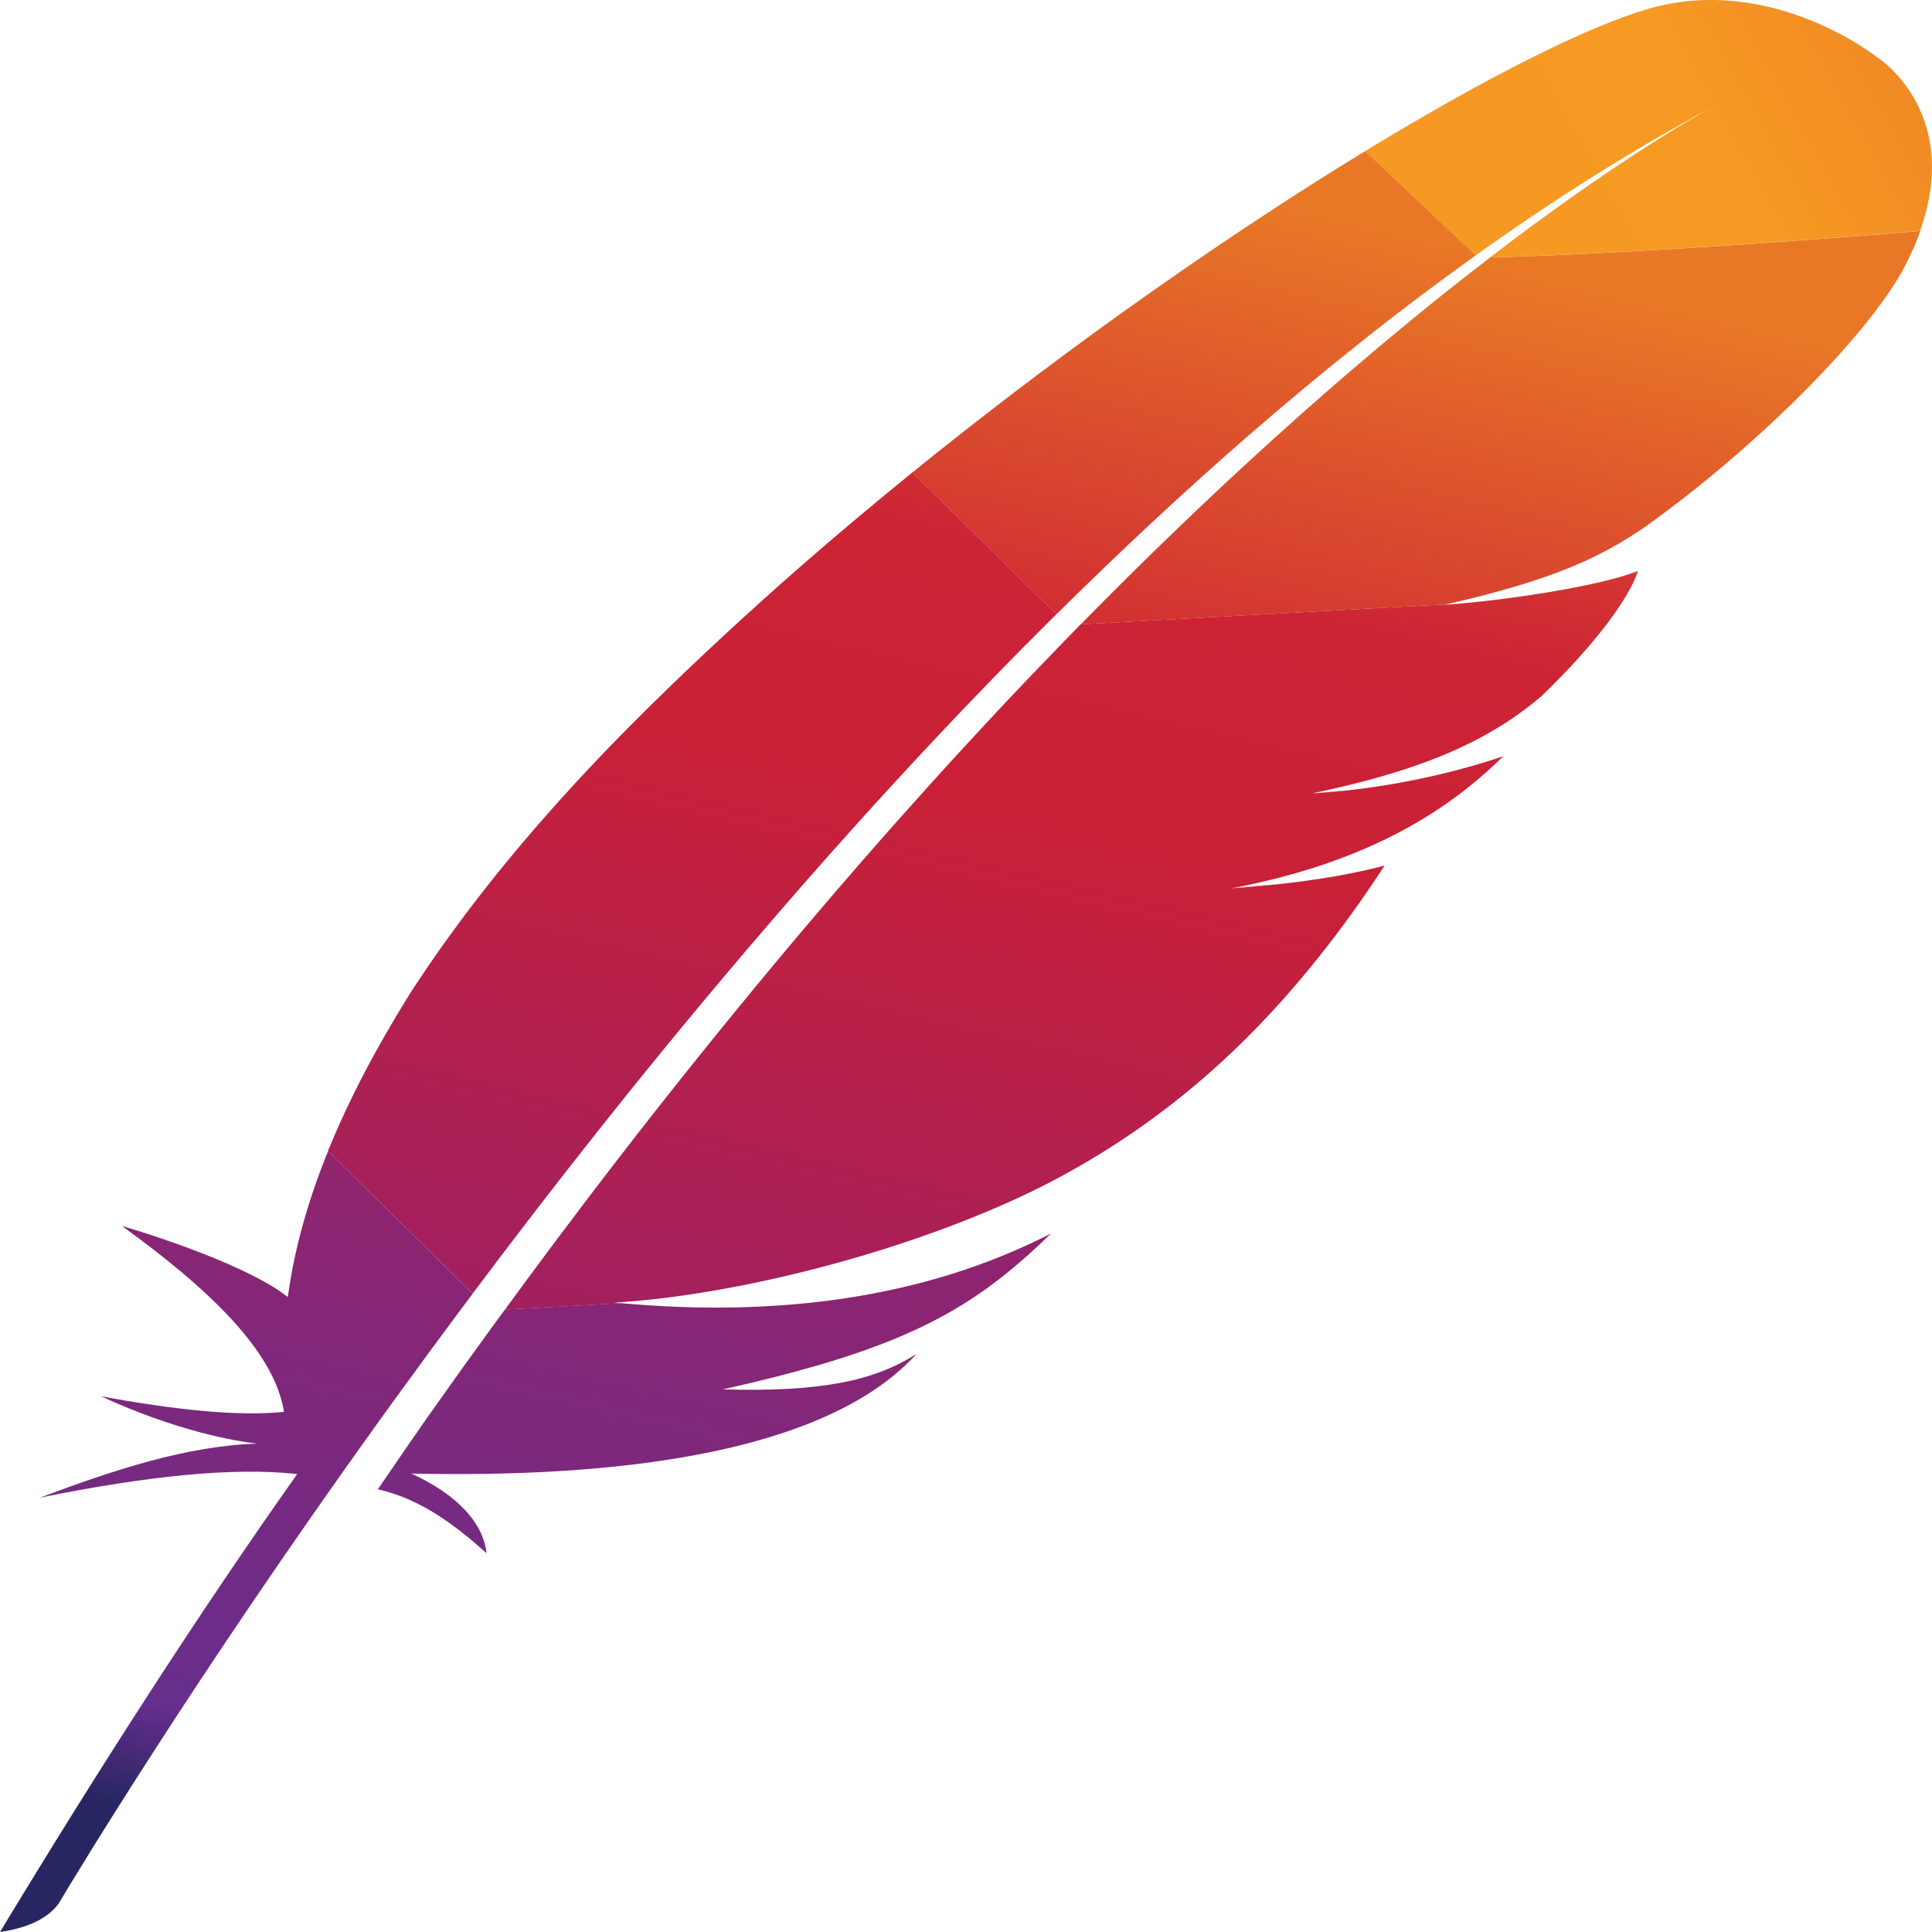
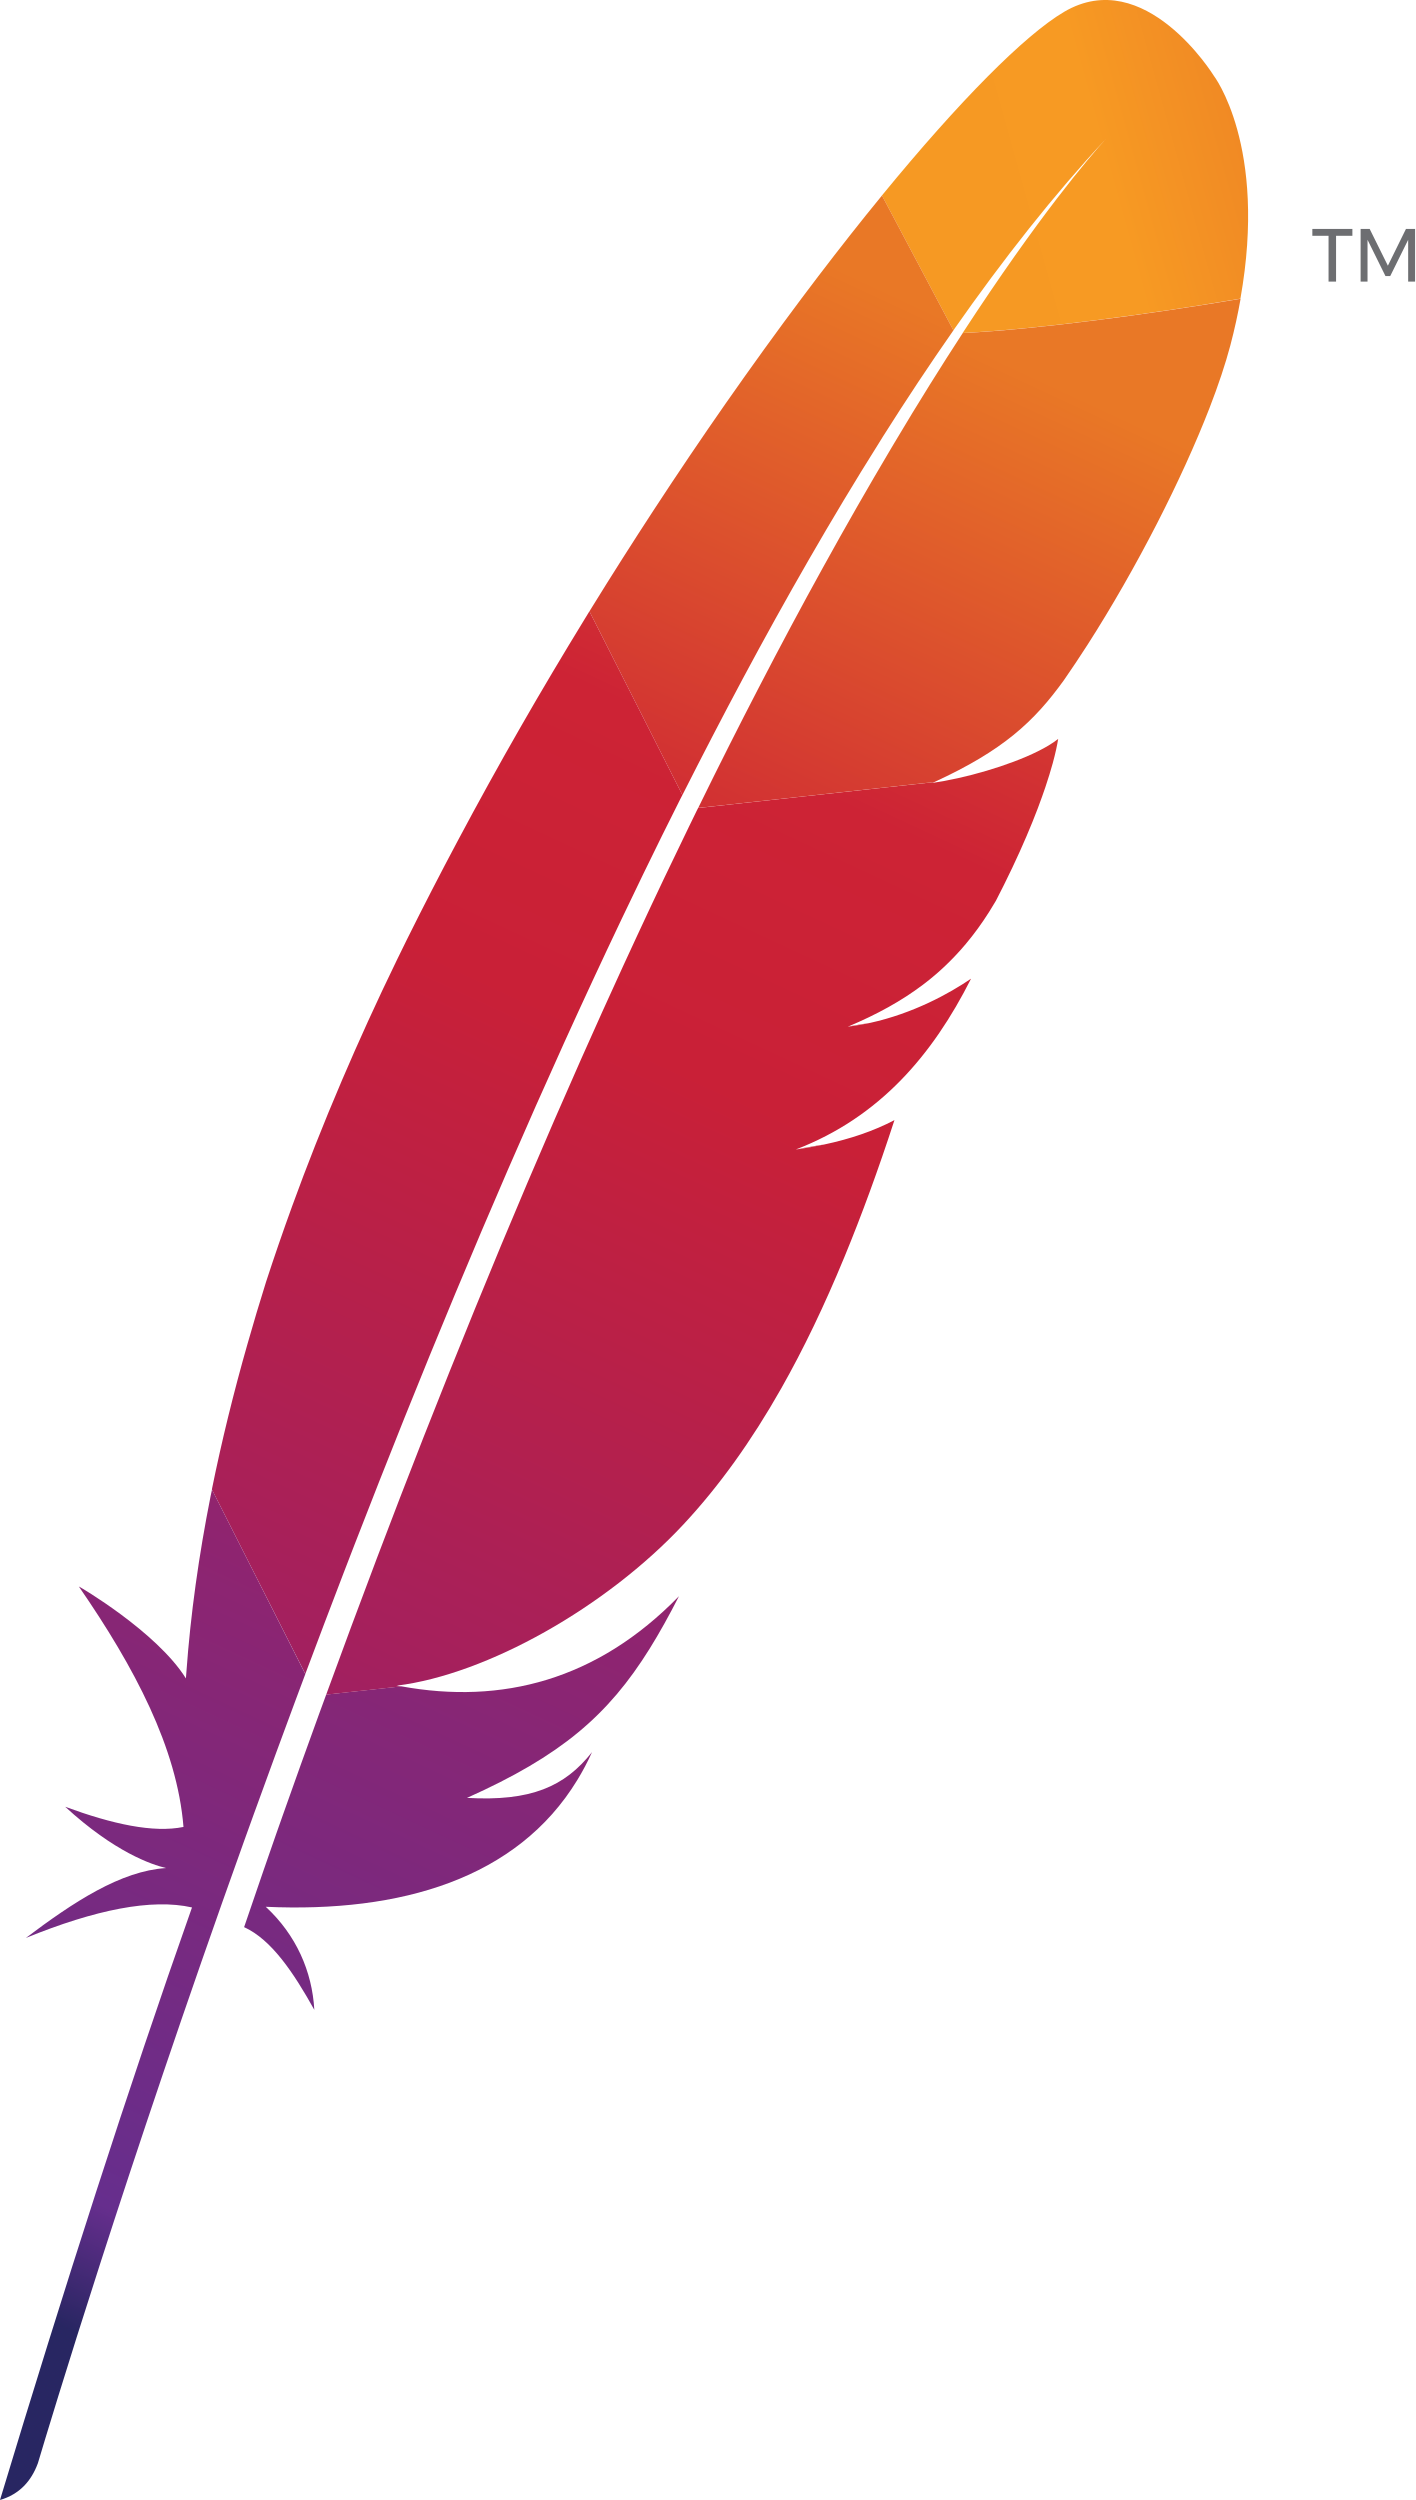
- <svg xmlns="http://www.w3.org/2000/svg" xml:space="preserve" height="100%" width="100%" version="1.1" viewBox="0 0 256 256">
-   <defs>
-     <linearGradient id="linearGradient3256" y2="1395.6" gradientUnits="userSpaceOnUse" x2="-4570.1" gradientTransform="matrix(0.05126963,-0.0548933,0.1099519,0.02559628,381.5268,-279.7835)" y1="697.55" x1="-5167.1">
-       <stop stop-color="#f69923" offset="0" />
-       <stop stop-color="#f79a23" offset="0.312" />
-       <stop stop-color="#e97826" offset="0.838" />
-     </linearGradient>
-     <linearGradient id="linearGradient3258" y2="620.5" gradientUnits="userSpaceOnUse" x2="-5326.2" gradientTransform="matrix(0.05126963,-0.0548933,0.1099519,0.02559628,381.5268,-279.7835)" y1="620.5" x1="-9585.3">
-       <stop stop-color="#9e2064" offset="0.323" />
-       <stop stop-color="#c92037" offset="0.63" />
-       <stop stop-color="#cd2335" offset="0.751" />
-       <stop stop-color="#e97826" offset="1" />
-     </linearGradient>
-     <linearGradient id="linearGradient3260" y2="1047.7" gradientUnits="userSpaceOnUse" x2="-6533.2" gradientTransform="matrix(0.05126963,-0.0548933,0.1099519,0.02559628,381.5268,-279.7835)" y1="1047.7" x1="-9071.2">
-       <stop stop-color="#282662" offset="0" />
-       <stop stop-color="#662e8d" offset="0.095" />
-       <stop stop-color="#9f2064" offset="0.788" />
-       <stop stop-color="#cd2032" offset="0.949" />
-     </linearGradient>
-     <linearGradient id="linearGradient3262" y2="580.82" gradientUnits="userSpaceOnUse" x2="-5087" gradientTransform="matrix(0.05126963,-0.0548933,0.1099519,0.02559628,381.5268,-279.7835)" y1="580.82" x1="-9346.1">
-       <stop stop-color="#9e2064" offset="0.323" />
-       <stop stop-color="#c92037" offset="0.63" />
-       <stop stop-color="#cd2335" offset="0.751" />
-       <stop stop-color="#e97826" offset="1" />
-     </linearGradient>
-     <linearGradient id="linearGradient3264" y2="638.44" gradientUnits="userSpaceOnUse" x2="-6797.2" gradientTransform="matrix(0.05126963,-0.0548933,0.1099519,0.02559628,381.5268,-279.7835)" y1="638.44" x1="-9035.5">
-       <stop stop-color="#282662" offset="0" />
-       <stop stop-color="#662e8d" offset="0.095" />
-       <stop stop-color="#9f2064" offset="0.788" />
-       <stop stop-color="#cd2032" offset="0.949" />
-     </linearGradient>
-     <linearGradient id="linearGradient3266" y2="1021.6" gradientUnits="userSpaceOnUse" x2="-5087" gradientTransform="matrix(0.05126963,-0.0548933,0.1099519,0.02559628,381.5268,-279.7835)" y1="1021.6" x1="-9346.1">
-       <stop stop-color="#9e2064" offset="0.323" />
-       <stop stop-color="#c92037" offset="0.63" />
-       <stop stop-color="#cd2335" offset="0.751" />
-       <stop stop-color="#e97826" offset="1" />
-     </linearGradient>
-     <linearGradient id="linearGradient3268" y2="999.73" gradientUnits="userSpaceOnUse" x2="-5351.2" gradientTransform="matrix(0.05126963,-0.0548933,0.1099519,0.02559628,381.5268,-279.7835)" y1="999.73" x1="-9610.3">
-       <stop stop-color="#9e2064" offset="0.323" />
-       <stop stop-color="#c92037" offset="0.63" />
-       <stop stop-color="#cd2335" offset="0.751" />
-       <stop stop-color="#e97826" offset="1" />
-     </linearGradient>
-     <linearGradient id="linearGradient3270" y2="1152.7" gradientUnits="userSpaceOnUse" x2="-5087" gradientTransform="matrix(0.05126963,-0.0548933,0.1099519,0.02559628,381.5268,-279.7835)" y1="1152.7" x1="-9346.1">
-       <stop stop-color="#9e2064" offset="0.323" />
-       <stop stop-color="#c92037" offset="0.63" />
-       <stop stop-color="#cd2335" offset="0.751" />
-       <stop stop-color="#e97826" offset="1" />
-     </linearGradient>
-     <linearGradient id="linearGradient3272" y2="1137.7" gradientUnits="userSpaceOnUse" x2="-5087" gradientTransform="matrix(0.05126963,-0.0548933,0.1099519,0.02559628,381.5268,-279.7835)" y1="1137.7" x1="-9346.1">
-       <stop stop-color="#9e2064" offset="0.323" />
-       <stop stop-color="#c92037" offset="0.63" />
-       <stop stop-color="#cd2335" offset="0.751" />
-       <stop stop-color="#e97826" offset="1" />
-     </linearGradient>
-     <linearGradient id="linearGradient3274" y2="1134.7" gradientUnits="userSpaceOnUse" x2="-6012" gradientTransform="matrix(0.05126963,-0.0548933,0.1099519,0.02559628,381.5268,-279.7835)" y1="1134.7" x1="-6953.4">
-       <stop stop-color="#9e2064" offset="0.323" />
-       <stop stop-color="#c92037" offset="0.63" />
-       <stop stop-color="#cd2335" offset="0.751" />
-       <stop stop-color="#e97826" offset="1" />
-     </linearGradient>
-   </defs>
-   <path fill="url(#linearGradient3256)" d="m218.24,1.218c-8.043,2.368-21.401,9.079-37.354,18.801l14.655,13.81c10.288-7.347,20.734-13.955,31.276-19.6,0.813-0.448,1.237-0.66,1.237-0.66-0.412,0.218-0.825,0.442-1.237,0.66-3.409,1.878-13.758,7.904-29.372,19.872,15.032-0.376,38.131-1.908,56.972-3.519,5.605-15.675-5.496-22.853-5.496-22.853s-14.11-11.399-30.682-6.511z" />
-   <path fill="none" d="m193.43,79.994c0.109-0.012,0.218-0.018,0.328-0.03l-2.111,0.115c-0.133,0.03-0.243,0.061-0.376,0.085,0.728-0.054,1.444-0.115,2.159-0.17z" />
-   <path fill="none" d="m178.47,104.73c-1.201,0.133-2.426,0.236-3.664,0.327,1.238-0.091,2.463-0.2,3.664-0.327z" />
-   <path fill="none" d="m76.807,160.22c0.158-0.206,0.315-0.412,0.461-0.618,3.227-4.252,6.418-8.383,9.584-12.41,3.555-4.518,7.061-8.892,10.531-13.131,3.652-4.47,7.255-8.789,10.81-12.962,3.725-4.379,7.401-8.595,11.004-12.653,2.936-3.301,5.823-6.499,8.674-9.594,0.946-1.03,1.893-2.053,2.839-3.065,1.868-2.005,3.725-3.973,5.544-5.893,1.686-1.775,3.361-3.507,5.023-5.209,0.546-0.569,1.104-1.127,1.65-1.69,0.085-0.091,0.182-0.182,0.267-0.273l-1.796,0.097-1.432-1.405c-0.133,0.139-0.279,0.273-0.425,0.412-2.572,2.55-5.12,5.124-7.643,7.723-1.456,1.502-2.912,3.01-4.355,4.524-4.003,4.197-7.946,8.431-11.816,12.695-3.919,4.306-7.752,8.637-11.513,12.974-3.7,4.258-7.316,8.522-10.87,12.774-3.542,4.246-7,8.479-10.385,12.683-3.53,4.391-6.964,8.74-10.288,13.04-0.752,0.969-1.504,1.938-2.244,2.907-2.669,3.471-5.265,6.893-7.801,10.272l2.257,2.223,2.014-0.109c0.073-0.103,0.146-0.206,0.218-0.303,3.264-4.452,6.491-8.789,9.693-13.01z" />
-   <path fill="none" d="m173.88,105.13,0,0c0.012,0,0.012-0.01,0.024-0.01l-0.024,0.01z" />
-   <path fill="#be202e" d="m169.02,117.19c-1.868,0.17-3.797,0.333-5.775,0.503-0.012,0-0.024,0.01-0.036,0.01,0.995-0.073,1.978-0.145,2.948-0.23,0.971-0.085,1.917-0.176,2.863-0.279z" />
-   <path opacity="0.35" fill="#be202e" d="m169.02,117.19c-1.868,0.17-3.797,0.333-5.775,0.503-0.012,0-0.024,0.01-0.036,0.01,0.995-0.073,1.978-0.145,2.948-0.23,0.971-0.085,1.917-0.176,2.863-0.279z" />
-   <path fill="#be202e" d="m173.92,105.12l-0.012,0.01c-0.012,0-0.012,0.01-0.024,0.01,0.315-0.018,0.619-0.048,0.922-0.067,1.25-0.091,2.475-0.2,3.664-0.327-1.492,0.121-3.009,0.254-4.55,0.382z" />
-   <path opacity="0.35" fill="#be202e" d="m173.92,105.12l-0.012,0.01c-0.012,0-0.012,0.01-0.024,0.01,0.315-0.018,0.619-0.048,0.922-0.067,1.25-0.091,2.475-0.2,3.664-0.327-1.492,0.121-3.009,0.254-4.55,0.382z" />
-   <path fill="url(#linearGradient3258)" d="m152.34,69.509c4.452-4.155,8.966-8.219,13.527-12.174,4.731-4.106,9.524-8.092,14.364-11.932,0.279-0.224,0.57-0.454,0.849-0.684,4.78-3.78,9.608-7.414,14.473-10.89l-14.655-13.81c-1.104,0.672-2.208,1.357-3.336,2.053-4.222,2.629-8.614,5.457-13.115,8.455-5.071,3.38-10.288,6.99-15.59,10.775-4.889,3.501-9.851,7.165-14.813,10.957-4.222,3.228-8.468,6.553-12.678,9.963-0.158,0.127-0.315,0.254-0.473,0.382l19.071,18.806c4.076-4.028,8.201-8.001,12.375-11.902z" />
-   <path fill="url(#linearGradient3260)" d="m65.476,175.47c-2.523,3.465-5.059,6.99-7.607,10.593-0.036,0.054-0.073,0.103-0.109,0.158-0.364,0.509-0.716,1.018-1.08,1.526-1.711,2.429-3.203,4.615-6.612,9.588,5.617,1.278,10.13,4.646,14.401,8.467-0.449-3.955-3.737-7.674-9.96-10.551,27.697,0.624,51.561-2.871,63.899-12.98,1.104-0.902,2.111-1.847,3.021-2.859-5.605,3.549-12.557,5.057-25.647,4.688-0.024,0.01-0.061,0.012-0.085,0.018,0.024-0.01,0.061-0.012,0.085-0.018,19.266-4.306,28.935-8.437,37.476-15.288,2.026-1.623,3.991-3.398,6.005-5.366-16.851,8.637-36.372,11.096-56.935,9.231l-15.42,0.842c-0.485,0.648-0.958,1.296-1.432,1.95z" />
-   <path fill="url(#linearGradient3262)" d="m72.67,158.23c3.336-4.3,6.77-8.649,10.288-13.04,3.373-4.204,6.842-8.431,10.385-12.683,3.543-4.252,7.17-8.51,10.87-12.774,3.761-4.337,7.607-8.667,11.513-12.974,3.87-4.258,7.813-8.498,11.816-12.695,1.444-1.514,2.9-3.022,4.355-4.524,2.523-2.598,5.071-5.173,7.643-7.722,0.134-0.139,0.279-0.273,0.425-0.412l-19.071-18.807c-0.315,0.254-0.619,0.509-0.934,0.763-4.44,3.622-8.868,7.329-13.212,11.114-4.392,3.822-8.699,7.716-12.908,11.666-3.555,3.331-7.024,6.693-10.397,10.085-0.679,0.691-1.347,1.369-2.014,2.053-4.161,4.27-7.91,8.395-11.307,12.362-3.846,4.494-7.231,8.789-10.191,12.859-1.953,2.677-3.724,5.263-5.35,7.747-1.335,2.12-2.608,4.246-3.809,6.36-2.851,4.985-5.302,9.957-7.316,14.912l19.168,18.891c2.536-3.38,5.132-6.802,7.801-10.272,0.74-0.963,1.492-1.938,2.244-2.907z" />
-   <path fill="url(#linearGradient3264)" d="m43.202,153.19c-2.402,6.045-4.113,12.065-4.974,18.049-0.024,0.212-0.073,0.418-0.097,0.63-5.981-4.785-21.995-9.455-21.959-9.412,11.465,8.298,20.163,16.535,21.461,24.621-6.139,0.63-14.546-0.279-24.264-2.065,10.13,4.646,17.737,5.93,20.697,6.275-9.305,0.291-18.999,3.483-28.765,7.159,14.279-2.907,25.817-4.058,34.079-3.125-13.102,18.522-26.241,38.97-39.38,60.678,4.028-0.594,6.43-1.944,7.777-3.773,2.341-3.931,17.882-29.721,42.231-63.621,0.692-0.963,1.395-1.932,2.099-2.907,0.194-0.273,0.4-0.545,0.595-0.812,2.572-3.555,5.241-7.183,7.995-10.884,0.631-0.842,1.262-1.684,1.893-2.532,0.012-0.018,0.024-0.036,0.036-0.048l-19.144-18.885c-0.085,0.212-0.194,0.43-0.279,0.654z" />
-   <path fill="url(#linearGradient3266)" d="m142.93,82.998c-0.546,0.557-1.092,1.121-1.65,1.69-1.65,1.702-3.324,3.434-5.023,5.209-1.832,1.92-3.676,3.882-5.544,5.893-0.946,1.012-1.88,2.029-2.839,3.065-2.851,3.095-5.738,6.293-8.674,9.594-3.603,4.058-7.279,8.274-11.004,12.653-3.555,4.173-7.158,8.492-10.81,12.962-3.47,4.24-6.976,8.619-10.531,13.131-3.166,4.028-6.357,8.159-9.584,12.41-0.158,0.206-0.315,0.412-0.461,0.618-3.203,4.222-6.43,8.558-9.681,13.004-0.073,0.103-0.146,0.206-0.218,0.303l15.42-0.842c-0.303-0.03-0.619-0.048-0.922-0.079,18.441-1.145,42.947-8.025,58.791-16.517,7.303-3.913,13.928-8.528,20.054-13.931,4.562-4.022,8.844-8.48,12.92-13.416,3.567-4.312,6.988-8.982,10.288-14.046-4.234,1.115-9.087,1.932-14.437,2.502-0.934,0.097-1.893,0.194-2.863,0.279-0.971,0.085-1.953,0.164-2.948,0.23,0.012,0,0.024-0.01,0.036-0.01,17.191-3.301,28.037-9.679,35.923-17.486-4.525,1.538-11.877,3.555-20.685,4.524-1.201,0.133-2.426,0.236-3.664,0.327-0.315,0.024-0.619,0.049-0.922,0.067,0.012,0,0.012-0.01,0.024-0.01l0.012-0.01c5.969-1.248,11.004-2.641,15.371-4.288,0.934-0.351,1.844-0.715,2.717-1.096,1.335-0.575,2.596-1.181,3.809-1.817,0.776-0.406,1.529-0.824,2.256-1.26,1.711-1.018,3.312-2.114,4.816-3.307,0.461-0.363,0.91-0.733,1.359-1.114,0.57-0.551,1.116-1.09,1.65-1.623,2.402-2.411,4.319-4.561,5.848-6.45,0.764-0.945,1.432-1.817,2.002-2.629,0.231-0.321,0.449-0.636,0.655-0.939,0.607-0.909,1.104-1.714,1.492-2.423,0.582-1.06,0.934-1.902,1.128-2.514-0.582,0.23-1.25,0.46-2.002,0.684-5.192,1.551-14.097,2.956-21.279,3.616l14.158-0.775-14.158,0.775c-0.109,0.012-0.218,0.018-0.328,0.03-0.716,0.061-1.444,0.115-2.172,0.176,0.134-0.03,0.243-0.061,0.376-0.085l-48.443,2.653c-0.085,0.085-0.17,0.17-0.267,0.261z" />
-   <path fill="url(#linearGradient3268)" d="m197.46,34.107c-4.307,3.301-9.014,7.05-14.073,11.296-0.267,0.218-0.534,0.448-0.801,0.672-4.367,3.676-9.014,7.71-13.891,12.132-4.222,3.816-8.614,7.91-13.175,12.314-3.979,3.834-8.092,7.904-12.314,12.211l48.443-2.653c14.11-3.24,20.418-6.172,26.545-10.412,1.626-1.169,3.264-2.393,4.889-3.658,4.974-3.876,9.851-8.146,14.219-12.392,4.21-4.101,7.922-8.165,10.773-11.829,1.808-2.332,3.264-4.5,4.27-6.402,0.886-1.678,1.577-3.271,2.111-4.791-18.865,1.605-41.964,3.143-56.996,3.513z" />
-   <path fill="#be202e" d="m166.16,117.47c-0.971,0.085-1.953,0.164-2.948,0.23,0.995-0.067,1.978-0.145,2.948-0.23z" />
-   <path opacity="0.35" fill="#be202e" d="m166.16,117.47c-0.971,0.085-1.953,0.164-2.948,0.23,0.995-0.067,1.978-0.145,2.948-0.23z" />
-   <path fill="url(#linearGradient3270)" d="m166.16,117.47c-0.971,0.085-1.953,0.164-2.948,0.23,0.995-0.067,1.978-0.145,2.948-0.23z" />
-   <path fill="#be202e" d="m173.88,105.13c0.316-0.018,0.619-0.048,0.922-0.067-0.303,0.018-0.607,0.042-0.922,0.067z" />
-   <path opacity="0.35" fill="#be202e" d="m173.88,105.13c0.316-0.018,0.619-0.048,0.922-0.067-0.303,0.018-0.607,0.042-0.922,0.067z" />
-   <path fill="url(#linearGradient3272)" d="m173.88,105.13c0.316-0.018,0.619-0.048,0.922-0.067-0.303,0.018-0.607,0.042-0.922,0.067z" />
-   <path fill="#be202e" d="m173.91,105.12l0.012-0.01-0.012,0.01z" />
-   <path opacity="0.35" fill="#be202e" d="m173.91,105.12l0.012-0.01-0.012,0.01z" />
-   <path fill="url(#linearGradient3274)" d="m173.91,105.12l0.012-0.01-0.012,0.01z" />
+ <svg xmlns="http://www.w3.org/2000/svg" version="1.1" id="Feather" x="0px" y="0px" viewBox="0 0 2392.5 4226.6" enable-background="new 0 0 2392.5 4226.6" xml:space="preserve">
+   <linearGradient id="SVGID_1_" gradientUnits="userSpaceOnUse" x1="-5167.096" y1="697.555" x2="-4570.116" y2="1395.619" gradientTransform="matrix(0.4226 -0.9063 0.9063 0.4226 3144.811 -4619.298)">
+     <stop offset="0" stop-color="#F69923" />
+     <stop offset="0.312" stop-color="#F79A23" />
+     <stop offset="0.838" stop-color="#E97826" />
+   </linearGradient>
+   <path fill="url(#SVGID_1_)" d="M1798.9 20.1C1732.6 59.2 1622.5 170 1491 330.5l120.8 228c84.8-121.3 170.9-230.4 257.8-323.6 6.7-7.4 10.2-10.9 10.2-10.9 -3.4 3.6-6.8 7.3-10.2 10.9 -28.1 31-113.4 130.5-242.1 328.1 123.9-6.2 314.3-31.5 469.6-58.1 46.2-258.8-45.3-377.3-45.3-377.3S1935.5-60.6 1798.9 20.1z" />
+   <path fill="none" d="M1594.4 1320.7c0.9-0.2 1.8-0.3 2.7-0.5l-17.4 1.9c-1.1 0.5-2 1-3.1 1.4C1582.6 1322.6 1588.5 1321.6 1594.4 1320.7z" />
+   <path fill="none" d="M1471.1 1729.1c-9.9 2.2-20 3.9-30.2 5.4C1451.1 1733 1461.2 1731.2 1471.1 1729.1z" />
+   <path fill="none" d="M633.1 2645.2c1.3-3.4 2.6-6.8 3.8-10.2 26.6-70.2 52.9-138.4 79-204.9 29.3-74.6 58.2-146.8 86.8-216.8 30.1-73.8 59.8-145.1 89.1-214 30.7-72.3 61-141.9 90.7-208.9 24.2-54.5 48-107.3 71.5-158.4 7.8-17 15.6-33.9 23.4-50.6 15.4-33.1 30.7-65.6 45.7-97.3 13.9-29.3 27.7-57.9 41.4-86 4.5-9.4 9.1-18.6 13.6-27.9 0.7-1.5 1.5-3 2.2-4.5l-14.8 1.6 -11.8-23.2c-1.1 2.3-2.3 4.5-3.5 6.8 -21.2 42.1-42.2 84.6-63 127.5 -12 24.8-24 49.7-35.9 74.7 -33 69.3-65.5 139.2-97.4 209.6 -32.3 71.1-63.9 142.6-94.9 214.2 -30.5 70.3-60.3 140.7-89.6 210.9 -29.2 70.1-57.7 140-85.6 209.4 -29.1 72.5-57.4 144.3-84.8 215.3 -6.2 16-12.4 32-18.5 48 -22 57.3-43.4 113.8-64.3 169.6l18.6 36.7 16.6-1.8c0.6-1.7 1.2-3.4 1.8-5C580.1 2786.5 606.7 2714.9 633.1 2645.2z" />
+   <path fill="none" d="M1433.2 1735.7L1433.2 1735.7c0.1 0 0.1-0.1 0.2-0.1C1433.4 1735.6 1433.3 1735.6 1433.2 1735.7z" />
+   <path fill="#BE202E" d="M1393.2 1934.8c-15.4 2.8-31.3 5.5-47.6 8.3 -0.1 0-0.2 0.1-0.3 0.1 8.2-1.2 16.3-2.4 24.3-3.8C1377.6 1938 1385.4 1936.5 1393.2 1934.8z" />
+   <path opacity="0.35" fill="#BE202E" d="M1393.2 1934.8c-15.4 2.8-31.3 5.5-47.6 8.3 -0.1 0-0.2 0.1-0.3 0.1 8.2-1.2 16.3-2.4 24.3-3.8C1377.6 1938 1385.4 1936.5 1393.2 1934.8z" />
+   <path fill="#BE202E" d="M1433.6 1735.5c0 0-0.1 0-0.1 0.1 -0.1 0-0.1 0.1-0.2 0.1 2.6-0.3 5.1-0.8 7.6-1.1 10.3-1.5 20.4-3.3 30.2-5.4C1458.8 1731.2 1446.3 1733.4 1433.6 1735.5L1433.6 1735.5 1433.6 1735.5z" />
+   <path opacity="0.35" fill="#BE202E" d="M1433.6 1735.5c0 0-0.1 0-0.1 0.1 -0.1 0-0.1 0.1-0.2 0.1 2.6-0.3 5.1-0.8 7.6-1.1 10.3-1.5 20.4-3.3 30.2-5.4C1458.8 1731.2 1446.3 1733.4 1433.6 1735.5L1433.6 1735.5 1433.6 1735.5z" />
+   <linearGradient id="SVGID_2_" gradientUnits="userSpaceOnUse" x1="-9585.342" y1="620.505" x2="-5326.209" y2="620.505" gradientTransform="matrix(0.4226 -0.9063 0.9063 0.4226 3144.811 -4619.298)">
+     <stop offset="0.323" stop-color="#9E2064" />
+     <stop offset="0.63" stop-color="#C92037" />
+     <stop offset="0.751" stop-color="#CD2335" />
+     <stop offset="1" stop-color="#E97826" />
+   </linearGradient>
+   <path fill="url(#SVGID_2_)" d="M1255.7 1147.6c36.7-68.6 73.9-135.7 111.5-201 39-67.8 78.5-133.6 118.4-197 2.3-3.7 4.7-7.5 7-11.3 39.4-62.4 79.2-122.4 119.3-179.8l-120.8-228c-9.1 11.1-18.2 22.4-27.5 33.9 -34.8 43.4-71 90.1-108.1 139.6 -41.8 55.8-84.8 115.4-128.5 177.9 -40.3 57.8-81.2 118.3-122.1 180.9 -34.8 53.3-69.8 108.2-104.5 164.5 -1.3 2.1-2.6 4.2-3.9 6.3l157.2 310.5C1187.3 1277.6 1221.3 1212 1255.7 1147.6z" />
+   <linearGradient id="SVGID_3_" gradientUnits="userSpaceOnUse" x1="-9071.207" y1="1047.69" x2="-6533.178" y2="1047.69" gradientTransform="matrix(0.4226 -0.9063 0.9063 0.4226 3144.811 -4619.298)">
+     <stop offset="0" stop-color="#282662" />
+     <stop offset="9.548390e-02" stop-color="#662E8D" />
+     <stop offset="0.788" stop-color="#9F2064" />
+     <stop offset="0.949" stop-color="#CD2032" />
+   </linearGradient>
+   <path fill="url(#SVGID_3_)" d="M539.7 2897.1c-20.8 57.2-41.7 115.4-62.7 174.9 -0.3 0.9-0.6 1.7-0.9 2.6 -3 8.4-5.9 16.8-8.9 25.2 -14.1 40.1-26.4 76.2-54.5 158.3 46.3 21.1 83.5 76.7 118.7 139.8 -3.7-65.3-30.8-126.7-82.1-174.2 228.3 10.3 425-47.4 526.7-214.3 9.1-14.9 17.4-30.5 24.9-47.2 -46.2 58.6-103.5 83.5-211.4 77.4 -0.2 0.1-0.5 0.2-0.7 0.3 0.2-0.1 0.5-0.2 0.7-0.3 158.8-71.1 238.5-139.3 308.9-252.4 16.7-26.8 32.9-56.1 49.5-88.6C1009 2841.2 848.1 2881.8 678.6 2851l-127.1 13.9C547.5 2875.6 543.6 2886.3 539.7 2897.1z" />
+   <linearGradient id="SVGID_4_" gradientUnits="userSpaceOnUse" x1="-9346.126" y1="580.817" x2="-5086.994" y2="580.817" gradientTransform="matrix(0.4226 -0.9063 0.9063 0.4226 3144.811 -4619.298)">
+     <stop offset="0.323" stop-color="#9E2064" />
+     <stop offset="0.63" stop-color="#C92037" />
+     <stop offset="0.751" stop-color="#CD2335" />
+     <stop offset="1" stop-color="#E97826" />
+   </linearGradient>
+   <path fill="url(#SVGID_4_)" d="M599 2612.4c27.5-71 55.8-142.8 84.8-215.3 27.8-69.4 56.4-139.2 85.6-209.4 29.2-70.2 59.1-140.5 89.6-210.9 31-71.6 62.7-143.1 94.9-214.2 31.9-70.3 64.4-140.3 97.4-209.6 11.9-25 23.9-49.9 35.9-74.7 20.8-42.9 41.8-85.4 63-127.5 1.1-2.3 2.3-4.5 3.5-6.8l-157.2-310.5c-2.6 4.2-5.1 8.4-7.7 12.6 -36.6 59.8-73.1 121-108.9 183.5 -36.2 63.1-71.7 127.4-106.4 192.6 -29.3 55-57.9 110.5-85.7 166.5 -5.6 11.4-11.1 22.6-16.6 33.9 -34.3 70.5-65.2 138.6-93.2 204.1 -31.7 74.2-59.6 145.1-84 212.3 -16.1 44.2-30.7 86.9-44.1 127.9 -11 35-21.5 70.1-31.4 105 -23.5 82.3-43.7 164.4-60.3 246.2L516.2 2830c20.9-55.8 42.3-112.3 64.3-169.6C586.6 2644.5 592.8 2628.4 599 2612.4z" />
+   <linearGradient id="SVGID_5_" gradientUnits="userSpaceOnUse" x1="-9035.503" y1="638.441" x2="-6797.201" y2="638.441" gradientTransform="matrix(0.4226 -0.9063 0.9063 0.4226 3144.811 -4619.298)">
+     <stop offset="0" stop-color="#282662" />
+     <stop offset="9.548390e-02" stop-color="#662E8D" />
+     <stop offset="0.788" stop-color="#9F2064" />
+     <stop offset="0.949" stop-color="#CD2032" />
+   </linearGradient>
+   <path fill="url(#SVGID_5_)" d="M356.1 2529.2c-19.8 99.8-33.9 199.2-41 298 -0.2 3.5-0.6 6.9-0.8 10.4 -49.3-79-181.3-156.1-181-155.4 94.5 137 166.2 273 176.9 406.5 -50.6 10.4-119.9-4.6-200-34.1 83.5 76.7 146.2 97.9 170.6 103.6 -76.7 4.8-156.6 57.5-237.1 118.2 117.7-48 212.8-67 280.9-51.6C216.6 3530.6 108.3 3868.2 0 4226.6c33.2-9.8 53-32.1 64.1-62.3 19.3-64.9 147.4-490.7 348.1-1050.4 5.7-15.9 11.5-31.9 17.3-48 1.6-4.5 3.3-9 4.9-13.4 21.2-58.7 43.2-118.6 65.9-179.7 5.2-13.9 10.4-27.8 15.6-41.8 0.1-0.3 0.2-0.6 0.3-0.8l-157.8-311.8C357.7 2521.9 356.8 2525.5 356.1 2529.2z" />
+   <linearGradient id="SVGID_6_" gradientUnits="userSpaceOnUse" x1="-9346.126" y1="1021.622" x2="-5086.994" y2="1021.622" gradientTransform="matrix(0.4226 -0.9063 0.9063 0.4226 3144.811 -4619.298)">
+     <stop offset="0.323" stop-color="#9E2064" />
+     <stop offset="0.63" stop-color="#C92037" />
+     <stop offset="0.751" stop-color="#CD2335" />
+     <stop offset="1" stop-color="#E97826" />
+   </linearGradient>
+   <path fill="url(#SVGID_6_)" d="M1178.1 1370.3c-4.5 9.2-9 18.5-13.6 27.9 -13.6 28.1-27.4 56.7-41.4 86 -15.1 31.7-30.3 64.1-45.7 97.3 -7.8 16.7-15.5 33.5-23.4 50.6 -23.5 51.1-47.3 103.9-71.5 158.4 -29.7 67-60 136.6-90.7 208.9 -29.3 68.9-59 140.2-89.1 214 -28.6 70-57.5 142.3-86.8 216.8 -26.1 66.5-52.4 134.7-79 204.9 -1.3 3.4-2.6 6.8-3.8 10.2 -26.4 69.7-53 141.3-79.8 214.7 -0.6 1.7-1.2 3.4-1.8 5l127.1-13.9c-2.5-0.5-5.1-0.8-7.6-1.3 152-18.9 354-132.5 484.6-272.7 60.2-64.6 114.8-140.8 165.3-230 37.6-66.4 72.9-140 106.5-221.5 29.4-71.2 57.6-148.3 84.8-231.9 -34.9 18.4-74.9 31.9-119 41.3 -7.7 1.6-15.6 3.2-23.6 4.6 -8 1.4-16.1 2.7-24.3 3.8l0 0 0 0c0.1 0 0.2-0.1 0.3-0.1 141.7-54.5 231.1-159.8 296.1-288.7 -37.3 25.4-97.9 58.7-170.5 74.7 -9.9 2.2-20 3.9-30.2 5.4 -2.6 0.4-5.1 0.8-7.6 1.1l0 0 0 0c0.1 0 0.1-0.1 0.2-0.1 0 0 0.1 0 0.1-0.1l0 0c49.2-20.6 90.7-43.6 126.7-70.8 7.7-5.8 15.2-11.8 22.4-18.1 11-9.5 21.4-19.5 31.4-30 6.4-6.7 12.6-13.6 18.6-20.8 14.1-16.8 27.3-34.9 39.7-54.6 3.8-6 7.5-12.1 11.2-18.4 4.7-9.1 9.2-18 13.6-26.8 19.8-39.8 35.6-75.3 48.2-106.5 6.3-15.6 11.8-30 16.5-43.4 1.9-5.3 3.7-10.5 5.4-15.5 5-15 9.1-28.3 12.3-40 4.8-17.5 7.7-31.4 9.3-41.5l0 0 0 0c-4.8 3.8-10.3 7.6-16.5 11.3 -42.8 25.6-116.2 48.8-175.4 59.7l116.7-12.8 -116.7 12.8c-0.9 0.2-1.8 0.3-2.7 0.5 -5.9 1-11.9 1.9-17.9 2.9 1.1-0.5 2-1 3.1-1.4l-399.3 43.8C1179.6 1367.4 1178.9 1368.8 1178.1 1370.3z" />
+   <linearGradient id="SVGID_7_" gradientUnits="userSpaceOnUse" x1="-9610.334" y1="999.733" x2="-5351.202" y2="999.733" gradientTransform="matrix(0.4226 -0.9063 0.9063 0.4226 3144.811 -4619.298)">
+     <stop offset="0.323" stop-color="#9E2064" />
+     <stop offset="0.63" stop-color="#C92037" />
+     <stop offset="0.751" stop-color="#CD2335" />
+     <stop offset="1" stop-color="#E97826" />
+   </linearGradient>
+   <path fill="url(#SVGID_7_)" d="M1627.6 563.1c-35.5 54.5-74.3 116.4-116 186.5 -2.2 3.6-4.4 7.4-6.6 11.1 -36 60.7-74.3 127.3-114.5 200.3 -34.8 63-71 130.6-108.6 203.3 -32.8 63.3-66.7 130.5-101.5 201.6l399.3-43.8c116.3-53.5 168.3-101.9 218.8-171.9 13.4-19.3 26.9-39.5 40.3-60.4 41-64 81.2-134.5 117.2-204.6 34.7-67.7 65.3-134.8 88.8-195.3 14.9-38.5 26.9-74.3 35.2-105.7 7.3-27.7 13-54 17.4-79.1C1941.9 531.6 1751.5 557 1627.6 563.1z" />
+   <path fill="#BE202E" d="M1369.6 1939.4c-8 1.4-16.1 2.7-24.3 3.8l0 0C1353.5 1942.1 1361.6 1940.8 1369.6 1939.4z" />
+   <path opacity="0.35" fill="#BE202E" d="M1369.6 1939.4c-8 1.4-16.1 2.7-24.3 3.8l0 0C1353.5 1942.1 1361.6 1940.8 1369.6 1939.4z" />
+   <linearGradient id="SVGID_8_" gradientUnits="userSpaceOnUse" x1="-9346.126" y1="1152.726" x2="-5086.994" y2="1152.726" gradientTransform="matrix(0.4226 -0.9063 0.9063 0.4226 3144.811 -4619.298)">
+     <stop offset="0.323" stop-color="#9E2064" />
+     <stop offset="0.63" stop-color="#C92037" />
+     <stop offset="0.751" stop-color="#CD2335" />
+     <stop offset="1" stop-color="#E97826" />
+   </linearGradient>
+   <path fill="url(#SVGID_8_)" d="M1369.6 1939.4c-8 1.4-16.1 2.7-24.3 3.8l0 0C1353.5 1942.1 1361.6 1940.8 1369.6 1939.4z" />
+   <path fill="#BE202E" d="M1433.2 1735.7c2.6-0.3 5.1-0.8 7.6-1.1C1438.3 1734.9 1435.8 1735.3 1433.2 1735.7L1433.2 1735.7z" />
+   <path opacity="0.35" fill="#BE202E" d="M1433.2 1735.7c2.6-0.3 5.1-0.8 7.6-1.1C1438.3 1734.9 1435.8 1735.3 1433.2 1735.7L1433.2 1735.7z" />
+   <linearGradient id="SVGID_9_" gradientUnits="userSpaceOnUse" x1="-9346.126" y1="1137.725" x2="-5086.994" y2="1137.725" gradientTransform="matrix(0.4226 -0.9063 0.9063 0.4226 3144.811 -4619.298)">
+     <stop offset="0.323" stop-color="#9E2064" />
+     <stop offset="0.63" stop-color="#C92037" />
+     <stop offset="0.751" stop-color="#CD2335" />
+     <stop offset="1" stop-color="#E97826" />
+   </linearGradient>
+   <path fill="url(#SVGID_9_)" d="M1433.2 1735.7c2.6-0.3 5.1-0.8 7.6-1.1C1438.3 1734.9 1435.8 1735.3 1433.2 1735.7L1433.2 1735.7z" />
+   <path fill="#BE202E" d="M1433.5 1735.6c0 0 0.1 0 0.1-0.1l0 0 0 0 0 0C1433.6 1735.5 1433.5 1735.5 1433.5 1735.6z" />
+   <path opacity="0.35" fill="#BE202E" d="M1433.5 1735.6c0 0 0.1 0 0.1-0.1l0 0 0 0 0 0C1433.6 1735.5 1433.5 1735.5 1433.5 1735.6z" />
+   <linearGradient id="SVGID_10_" gradientUnits="userSpaceOnUse" x1="-6953.407" y1="1134.716" x2="-6011.999" y2="1134.716" gradientTransform="matrix(0.4226 -0.9063 0.9063 0.4226 3144.811 -4619.298)">
+     <stop offset="0.323" stop-color="#9E2064" />
+     <stop offset="0.63" stop-color="#C92037" />
+     <stop offset="0.751" stop-color="#CD2335" />
+     <stop offset="1" stop-color="#E97826" />
+   </linearGradient>
+   <path fill="url(#SVGID_10_)" d="M1433.5 1735.6c0 0 0.1 0 0.1-0.1l0 0 0 0 0 0C1433.6 1735.5 1433.5 1735.5 1433.5 1735.6z" />
+   <path fill="#6D6E71" d="M2218.7 387v11.7h27.4v77.4h12.7v-77.4h27.6V387H2218.7zM2377 387l-30.6 62.2 -30.8-62.2h-15.3v89.1h11.7v-70.7l30.3 61.3h8.1l30.3-61.3v70.7h11.7V387H2377z" />
</svg>
